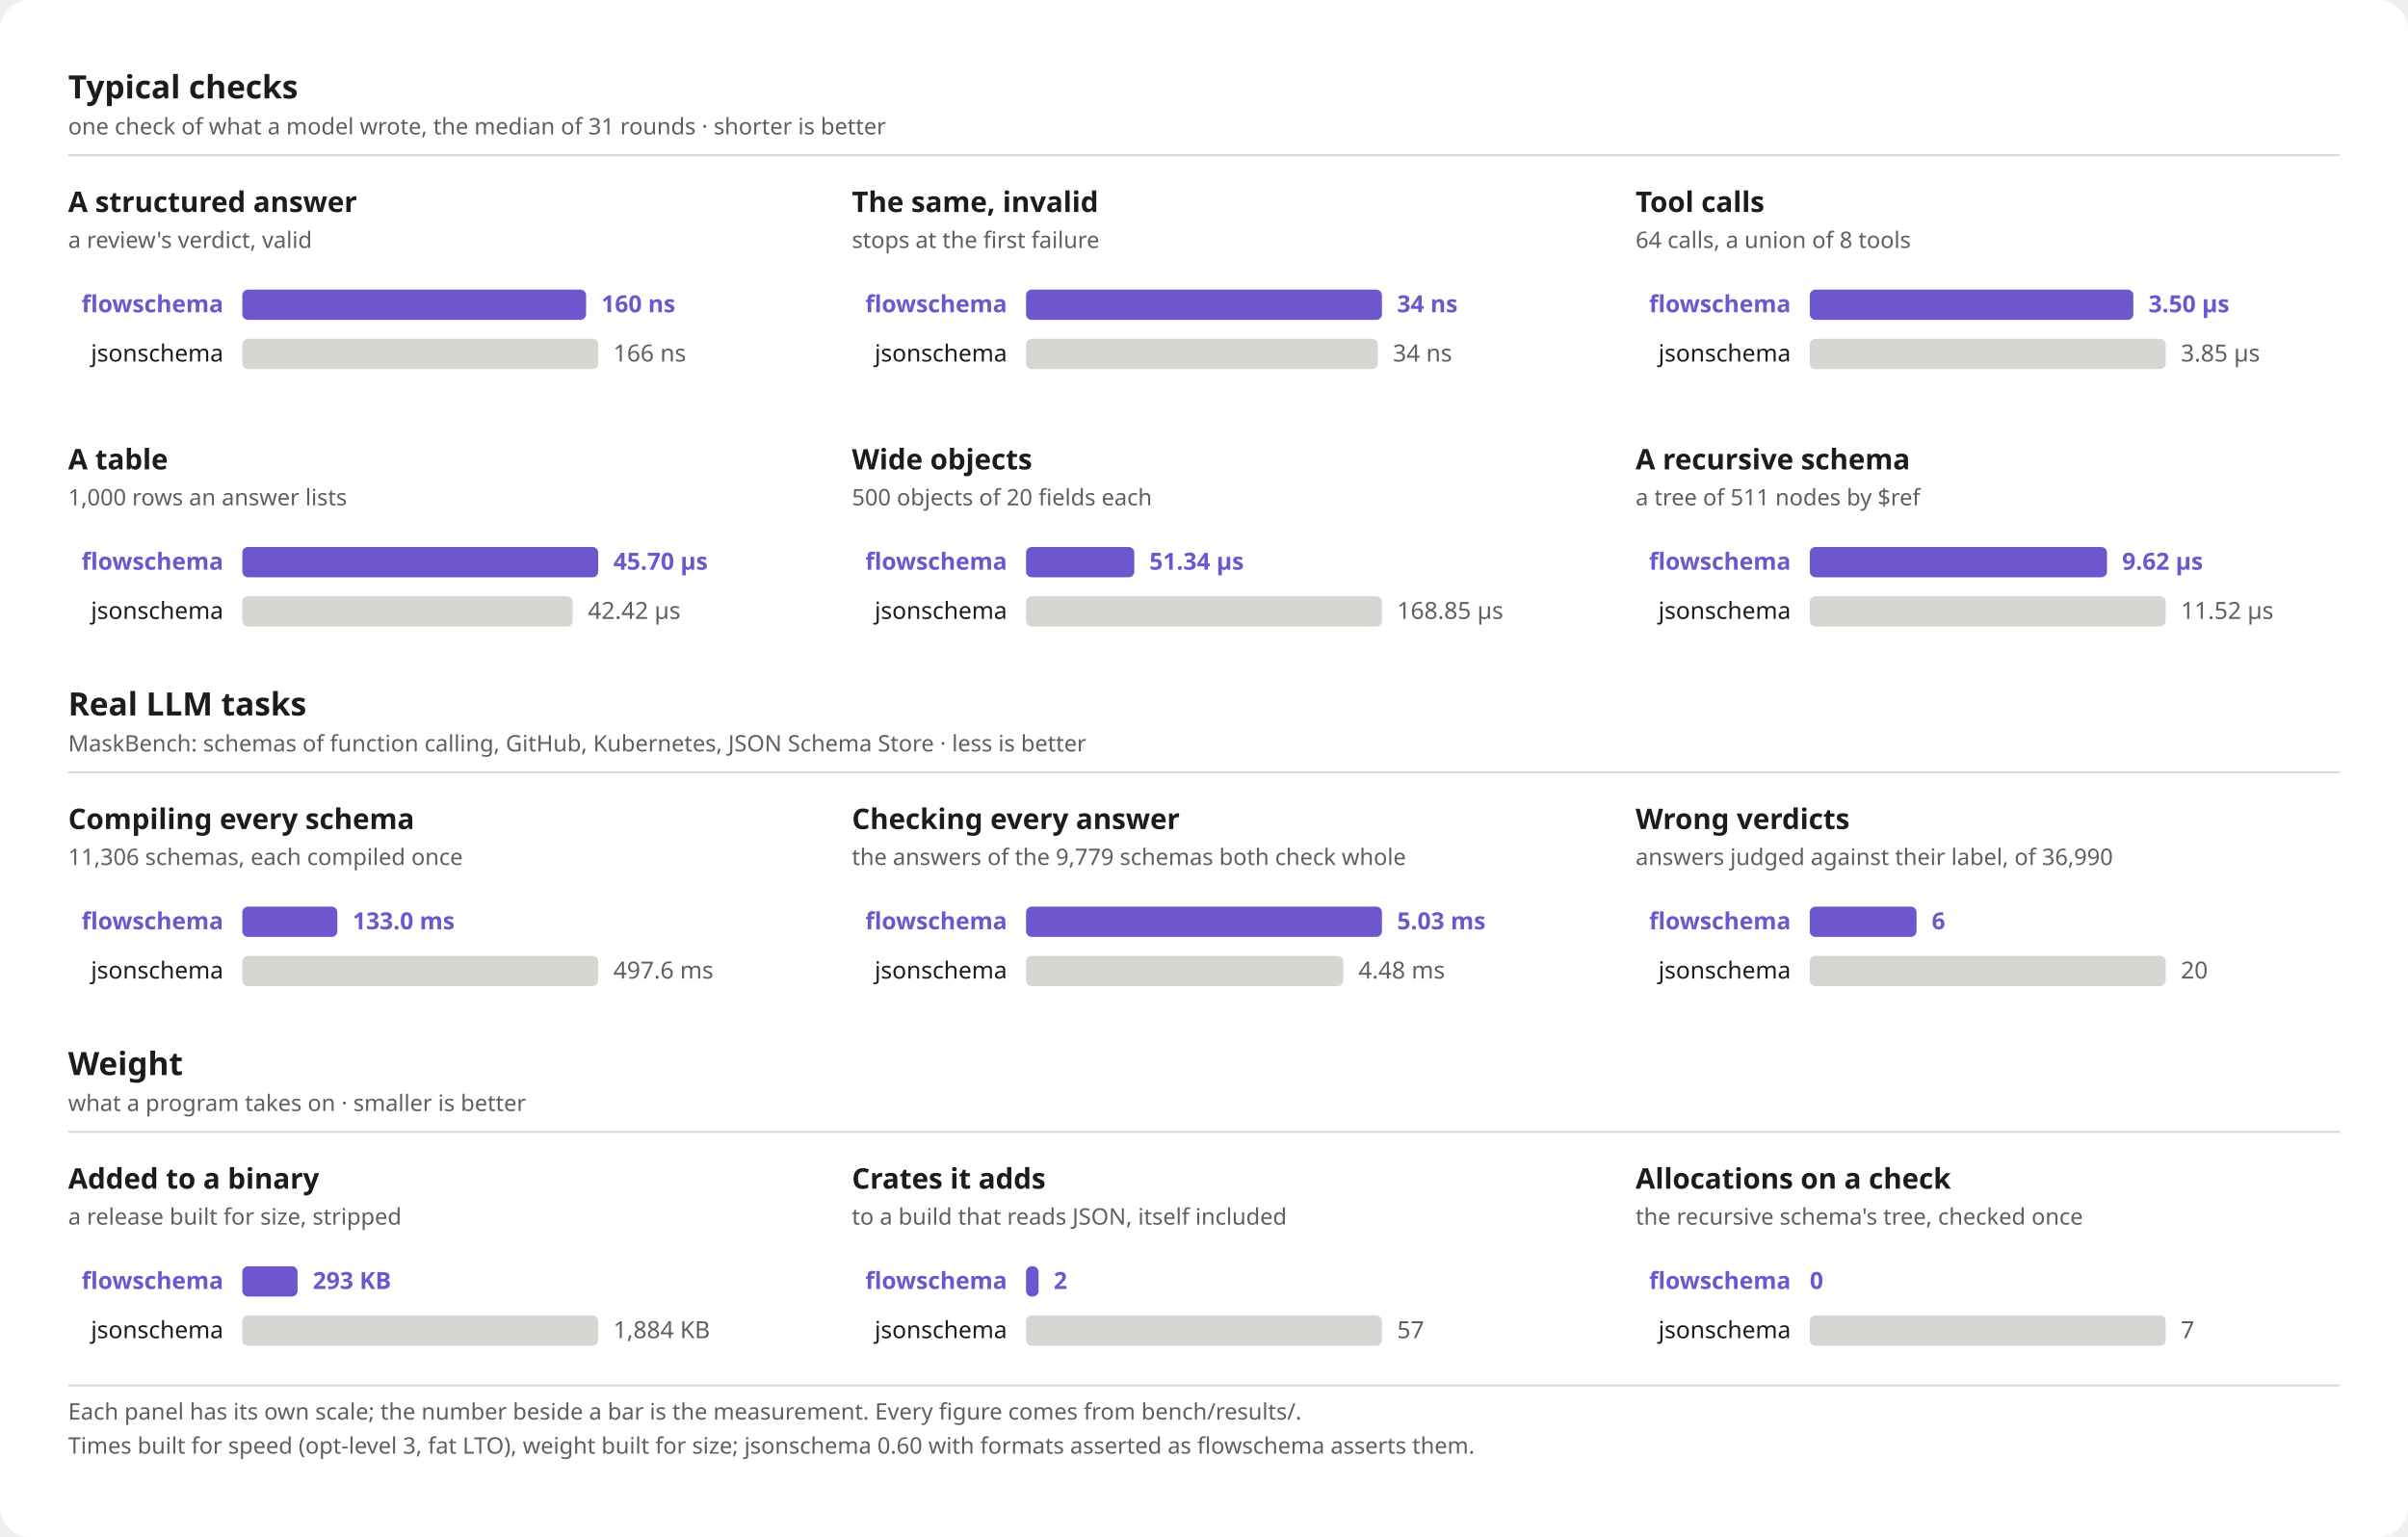
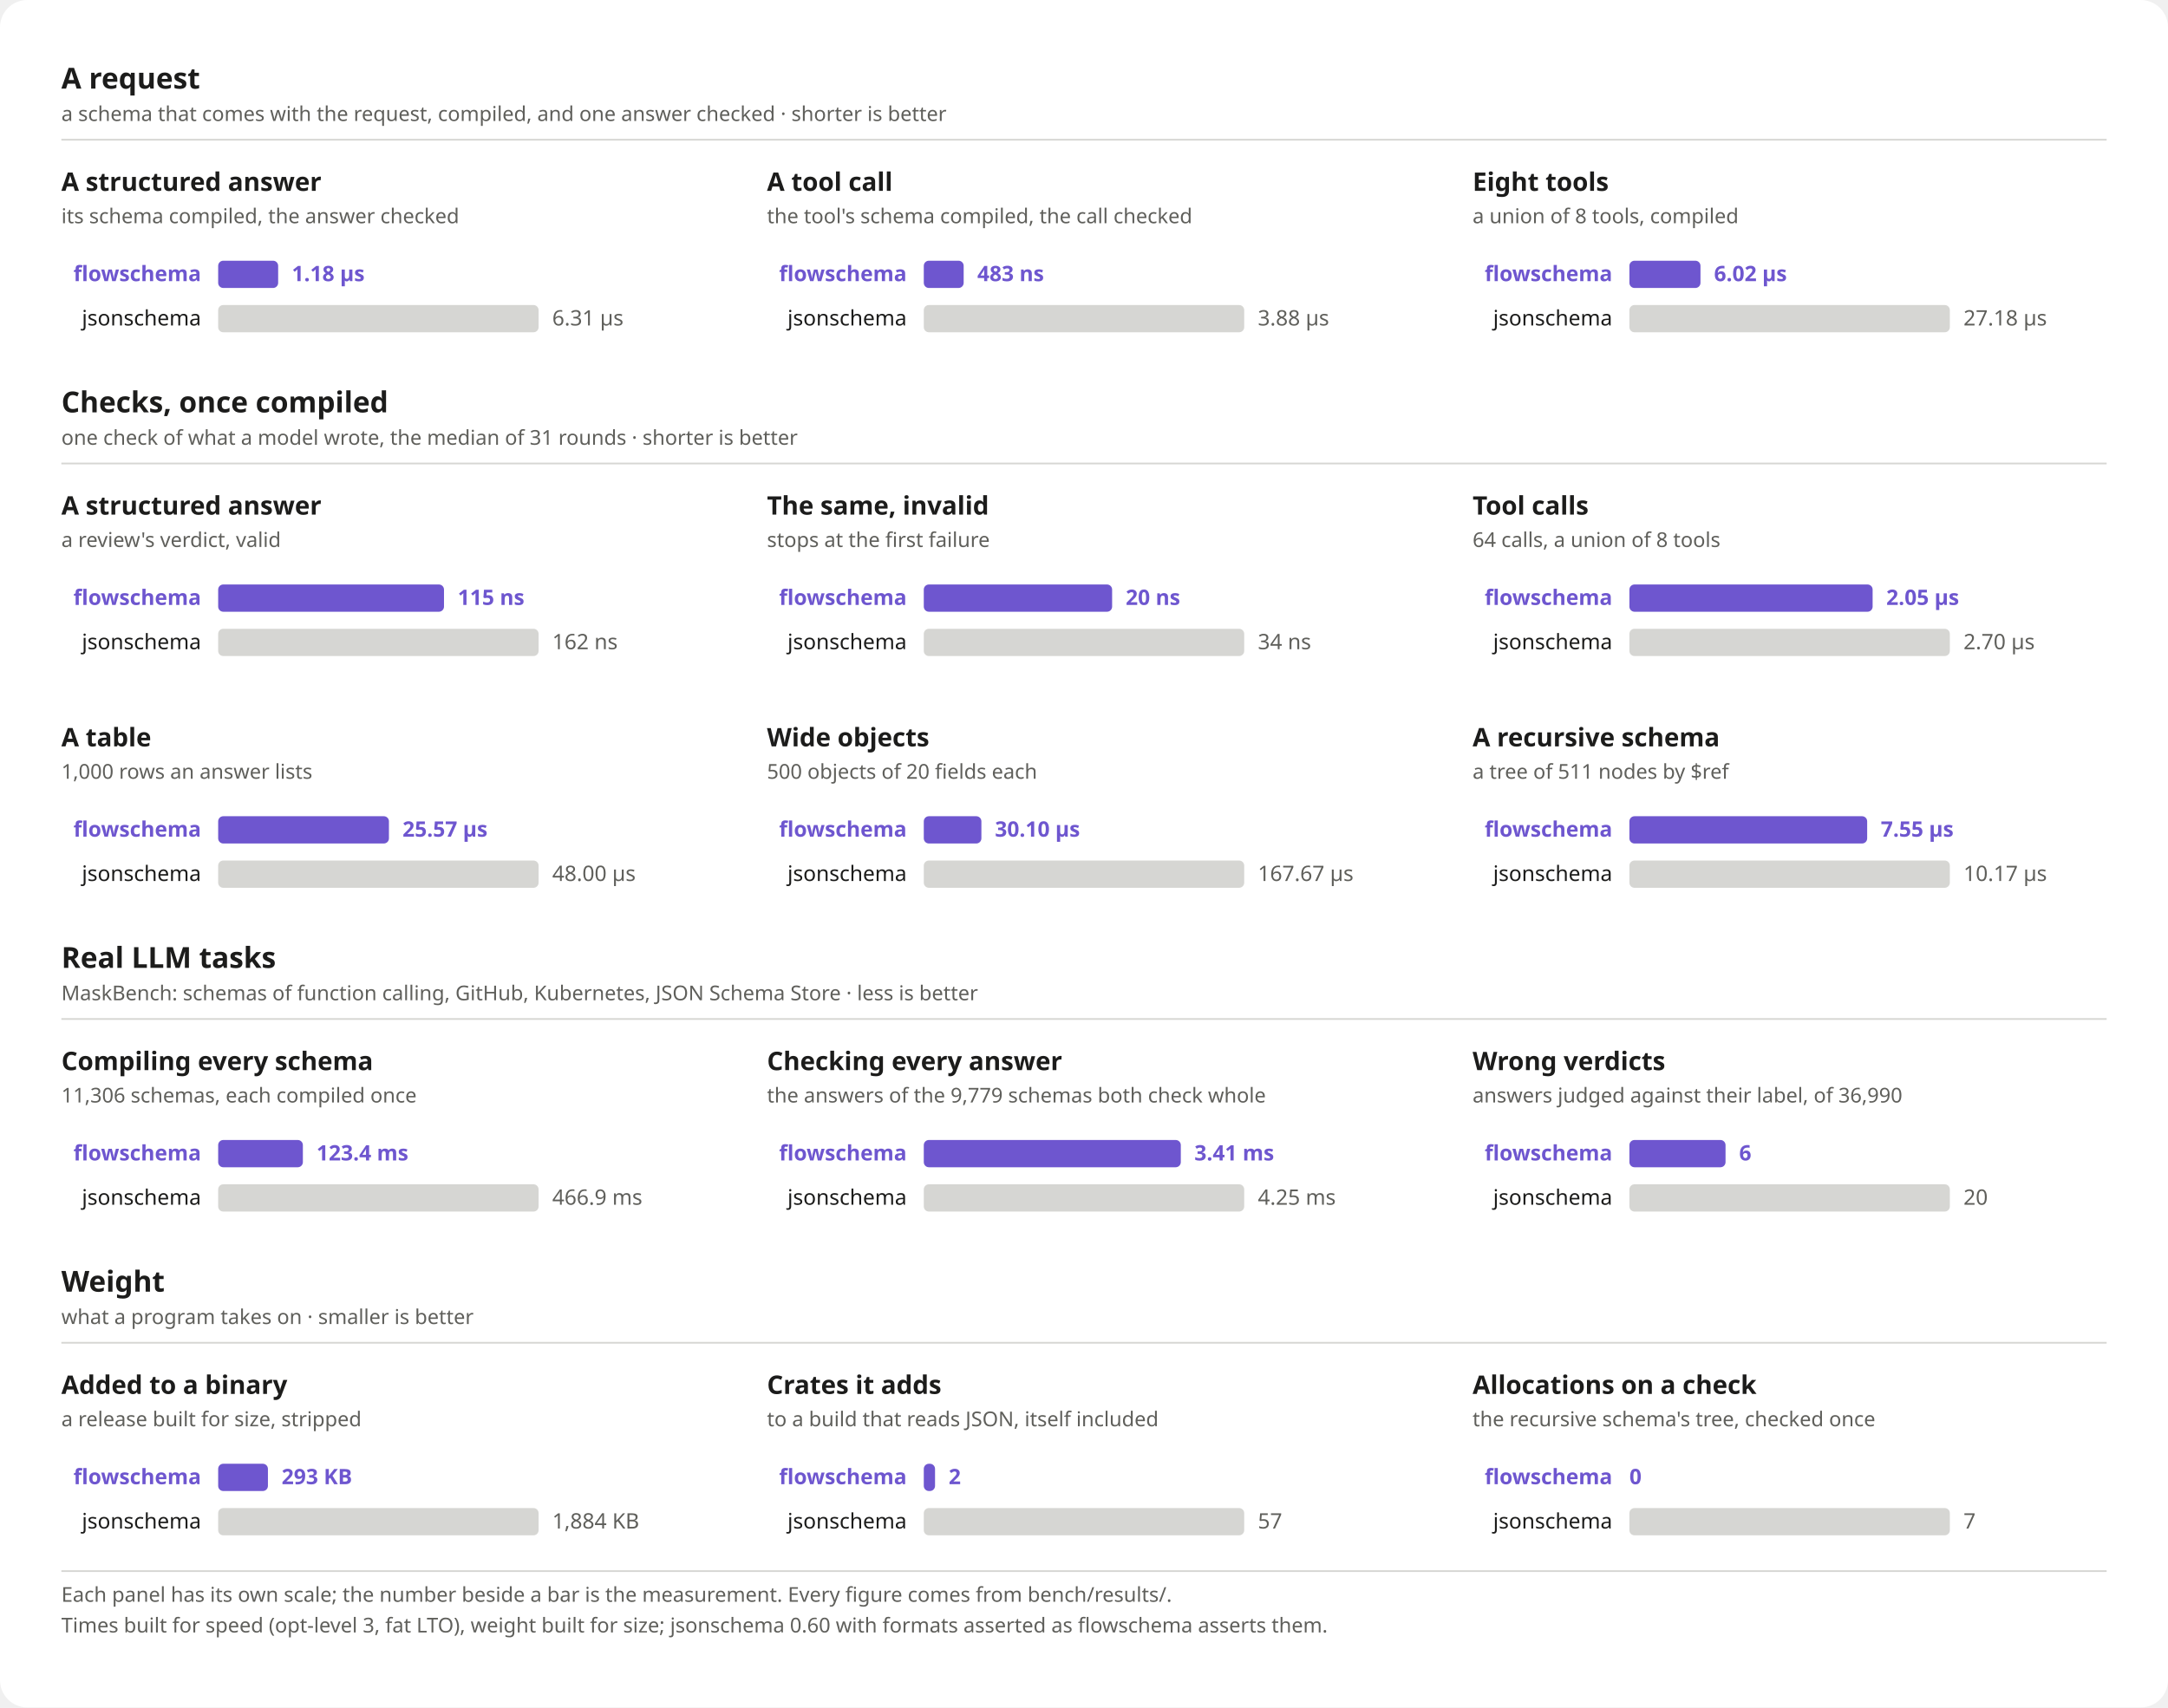
- <svg xmlns="http://www.w3.org/2000/svg" width="1272" height="812" viewBox="0 0 1272 812">
+ <svg xmlns="http://www.w3.org/2000/svg" width="1272" height="1002" viewBox="0 0 1272 1002">
  <defs>
    <style>
text { font-family: -apple-system, BlinkMacSystemFont, "Segoe UI", "Noto Sans", Helvetica, Arial, sans-serif; fill: #1c1c1b; }
.section { font-size: 17px; font-weight: 700; }
.title { font-size: 15px; font-weight: 600; }
.note { font-size: 12px; fill: #5f5f5b; }
.label, .value { font-size: 12.5px; }
.value { fill: #5f5f5b; font-variant-numeric: tabular-nums; }
.ours { font-size: 12.5px; font-weight: 600; fill: #6e56cf; font-variant-numeric: tabular-nums; }
</style>
  </defs>
-   <rect width="1272" height="812" rx="16" fill="#ffffff" />
+   <rect width="1272" height="1002" rx="16" fill="#ffffff" />
  <g transform="translate(36 36)">
-     <text x="0" y="16" class="section">Typical checks</text>
-     <text x="0" y="35" class="note">one check of what a model wrote, the median of 31 rounds · shorter is better</text>
+     <text x="0" y="16" class="section">A request</text>
+     <text x="0" y="35" class="note">a schema that comes with the request, compiled, and one answer checked · shorter is better</text>
    <line x1="0" y1="46" x2="1200" y2="46" stroke="#d6d6d3" />
    <text x="0" y="76" class="title">A structured answer</text>
-     <text x="0" y="95" class="note">a review's verdict, valid</text>
+     <text x="0" y="95" class="note">its schema compiled, the answer checked</text>
    <text x="82" y="129" text-anchor="end" class="ours">flowschema</text>
-     <rect x="92" y="117" width="181.6" height="16" rx="3" fill="#6e56cf" />
-     <text x="281.629" y="129" class="ours">160 ns</text>
+     <rect x="92" y="117" width="35.2" height="16" rx="3" fill="#6e56cf" />
+     <text x="135.211" y="129" class="ours">1.18 µs</text>
    <text x="82" y="155" text-anchor="end" class="label">jsonschema</text>
    <rect x="92" y="143" width="188.0" height="16" rx="3" fill="#d6d6d3" />
-     <text x="288" y="155" class="value">166 ns</text>
-     <text x="414" y="76" class="title">The same, invalid</text>
-     <text x="414" y="95" class="note">stops at the first failure</text>
+     <text x="288" y="155" class="value">6.31 µs</text>
+     <text x="414" y="76" class="title">A tool call</text>
+     <text x="414" y="95" class="note">the tool's schema compiled, the call checked</text>
    <text x="496" y="129" text-anchor="end" class="ours">flowschema</text>
-     <rect x="506" y="117" width="188.0" height="16" rx="3" fill="#6e56cf" />
-     <text x="702" y="129" class="ours">34 ns</text>
+     <rect x="506" y="117" width="23.4" height="16" rx="3" fill="#6e56cf" />
+     <text x="537.396" y="129" class="ours">483 ns</text>
    <text x="496" y="155" text-anchor="end" class="label">jsonschema</text>
-     <rect x="506" y="143" width="185.8" height="16" rx="3" fill="#d6d6d3" />
-     <text x="699.782" y="155" class="value">34 ns</text>
-     <text x="828" y="76" class="title">Tool calls</text>
-     <text x="828" y="95" class="note">64 calls, a union of 8 tools</text>
+     <rect x="506" y="143" width="188.0" height="16" rx="3" fill="#d6d6d3" />
+     <text x="702" y="155" class="value">3.88 µs</text>
+     <text x="828" y="76" class="title">Eight tools</text>
+     <text x="828" y="95" class="note">a union of 8 tools, compiled</text>
    <text x="910" y="129" text-anchor="end" class="ours">flowschema</text>
-     <rect x="920" y="117" width="170.9" height="16" rx="3" fill="#6e56cf" />
-     <text x="1098.915" y="129" class="ours">3.50 µs</text>
+     <rect x="920" y="117" width="41.7" height="16" rx="3" fill="#6e56cf" />
+     <text x="969.665" y="129" class="ours">6.02 µs</text>
    <text x="910" y="155" text-anchor="end" class="label">jsonschema</text>
    <rect x="920" y="143" width="188.0" height="16" rx="3" fill="#d6d6d3" />
-     <text x="1116" y="155" class="value">3.85 µs</text>
-     <text x="0" y="212" class="title">A table</text>
-     <text x="0" y="231" class="note">1,000 rows an answer lists</text>
-     <text x="82" y="265" text-anchor="end" class="ours">flowschema</text>
-     <rect x="92" y="253" width="188.0" height="16" rx="3" fill="#6e56cf" />
-     <text x="288" y="265" class="ours">45.70 µs</text>
-     <text x="82" y="291" text-anchor="end" class="label">jsonschema</text>
-     <rect x="92" y="279" width="174.5" height="16" rx="3" fill="#d6d6d3" />
-     <text x="274.527" y="291" class="value">42.42 µs</text>
-     <text x="414" y="212" class="title">Wide objects</text>
-     <text x="414" y="231" class="note">500 objects of 20 fields each</text>
-     <text x="496" y="265" text-anchor="end" class="ours">flowschema</text>
-     <rect x="506" y="253" width="57.2" height="16" rx="3" fill="#6e56cf" />
-     <text x="571.166" y="265" class="ours">51.34 µs</text>
-     <text x="496" y="291" text-anchor="end" class="label">jsonschema</text>
-     <rect x="506" y="279" width="188.0" height="16" rx="3" fill="#d6d6d3" />
-     <text x="702" y="291" class="value">168.85 µs</text>
-     <text x="828" y="212" class="title">A recursive schema</text>
-     <text x="828" y="231" class="note">a tree of 511 nodes by $ref</text>
-     <text x="910" y="265" text-anchor="end" class="ours">flowschema</text>
-     <rect x="920" y="253" width="157.0" height="16" rx="3" fill="#6e56cf" />
-     <text x="1084.984" y="265" class="ours">9.62 µs</text>
-     <text x="910" y="291" text-anchor="end" class="label">jsonschema</text>
-     <rect x="920" y="279" width="188.0" height="16" rx="3" fill="#d6d6d3" />
-     <text x="1116" y="291" class="value">11.52 µs</text>
-     <text x="0" y="342" class="section">Real LLM tasks</text>
-     <text x="0" y="361" class="note">MaskBench: schemas of function calling, GitHub, Kubernetes, JSON Schema Store · less is better</text>
-     <line x1="0" y1="372" x2="1200" y2="372" stroke="#d6d6d3" />
-     <text x="0" y="402" class="title">Compiling every schema</text>
-     <text x="0" y="421" class="note">11,306 schemas, each compiled once</text>
+     <text x="1116" y="155" class="value">27.18 µs</text>
+     <text x="0" y="206" class="section">Checks, once compiled</text>
+     <text x="0" y="225" class="note">one check of what a model wrote, the median of 31 rounds · shorter is better</text>
+     <line x1="0" y1="236" x2="1200" y2="236" stroke="#d6d6d3" />
+     <text x="0" y="266" class="title">A structured answer</text>
+     <text x="0" y="285" class="note">a review's verdict, valid</text>
+     <text x="82" y="319" text-anchor="end" class="ours">flowschema</text>
+     <rect x="92" y="307" width="132.5" height="16" rx="3" fill="#6e56cf" />
+     <text x="232.547" y="319" class="ours">115 ns</text>
+     <text x="82" y="345" text-anchor="end" class="label">jsonschema</text>
+     <rect x="92" y="333" width="188.0" height="16" rx="3" fill="#d6d6d3" />
+     <text x="288" y="345" class="value">162 ns</text>
+     <text x="414" y="266" class="title">The same, invalid</text>
+     <text x="414" y="285" class="note">stops at the first failure</text>
+     <text x="496" y="319" text-anchor="end" class="ours">flowschema</text>
+     <rect x="506" y="307" width="110.5" height="16" rx="3" fill="#6e56cf" />
+     <text x="624.471" y="319" class="ours">20 ns</text>
+     <text x="496" y="345" text-anchor="end" class="label">jsonschema</text>
+     <rect x="506" y="333" width="188.0" height="16" rx="3" fill="#d6d6d3" />
+     <text x="702" y="345" class="value">34 ns</text>
+     <text x="828" y="266" class="title">Tool calls</text>
+     <text x="828" y="285" class="note">64 calls, a union of 8 tools</text>
+     <text x="910" y="319" text-anchor="end" class="ours">flowschema</text>
+     <rect x="920" y="307" width="142.7" height="16" rx="3" fill="#6e56cf" />
+     <text x="1070.701" y="319" class="ours">2.05 µs</text>
+     <text x="910" y="345" text-anchor="end" class="label">jsonschema</text>
+     <rect x="920" y="333" width="188.0" height="16" rx="3" fill="#d6d6d3" />
+     <text x="1116" y="345" class="value">2.70 µs</text>
+     <text x="0" y="402" class="title">A table</text>
+     <text x="0" y="421" class="note">1,000 rows an answer lists</text>
    <text x="82" y="455" text-anchor="end" class="ours">flowschema</text>
-     <rect x="92" y="443" width="50.2" height="16" rx="3" fill="#6e56cf" />
-     <text x="150.243" y="455" class="ours">133.0 ms</text>
+     <rect x="92" y="443" width="100.2" height="16" rx="3" fill="#6e56cf" />
+     <text x="200.161" y="455" class="ours">25.57 µs</text>
    <text x="82" y="481" text-anchor="end" class="label">jsonschema</text>
    <rect x="92" y="469" width="188.0" height="16" rx="3" fill="#d6d6d3" />
-     <text x="288" y="481" class="value">497.6 ms</text>
-     <text x="414" y="402" class="title">Checking every answer</text>
-     <text x="414" y="421" class="note">the answers of the 9,779 schemas both check whole</text>
+     <text x="288" y="481" class="value">48.00 µs</text>
+     <text x="414" y="402" class="title">Wide objects</text>
+     <text x="414" y="421" class="note">500 objects of 20 fields each</text>
    <text x="496" y="455" text-anchor="end" class="ours">flowschema</text>
-     <rect x="506" y="443" width="188.0" height="16" rx="3" fill="#6e56cf" />
-     <text x="702" y="455" class="ours">5.03 ms</text>
+     <rect x="506" y="443" width="33.8" height="16" rx="3" fill="#6e56cf" />
+     <text x="547.752" y="455" class="ours">30.10 µs</text>
    <text x="496" y="481" text-anchor="end" class="label">jsonschema</text>
-     <rect x="506" y="469" width="167.6" height="16" rx="3" fill="#d6d6d3" />
-     <text x="681.563" y="481" class="value">4.48 ms</text>
-     <text x="828" y="402" class="title">Wrong verdicts</text>
-     <text x="828" y="421" class="note">answers judged against their label, of 36,990</text>
+     <rect x="506" y="469" width="188.0" height="16" rx="3" fill="#d6d6d3" />
+     <text x="702" y="481" class="value">167.67 µs</text>
+     <text x="828" y="402" class="title">A recursive schema</text>
+     <text x="828" y="421" class="note">a tree of 511 nodes by $ref</text>
    <text x="910" y="455" text-anchor="end" class="ours">flowschema</text>
-     <rect x="920" y="443" width="56.4" height="16" rx="3" fill="#6e56cf" />
-     <text x="984.4" y="455" class="ours">6</text>
+     <rect x="920" y="443" width="139.5" height="16" rx="3" fill="#6e56cf" />
+     <text x="1067.481" y="455" class="ours">7.55 µs</text>
    <text x="910" y="481" text-anchor="end" class="label">jsonschema</text>
    <rect x="920" y="469" width="188.0" height="16" rx="3" fill="#d6d6d3" />
-     <text x="1116" y="481" class="value">20</text>
-     <text x="0" y="532" class="section">Weight</text>
-     <text x="0" y="551" class="note">what a program takes on · smaller is better</text>
+     <text x="1116" y="481" class="value">10.17 µs</text>
+     <text x="0" y="532" class="section">Real LLM tasks</text>
+     <text x="0" y="551" class="note">MaskBench: schemas of function calling, GitHub, Kubernetes, JSON Schema Store · less is better</text>
    <line x1="0" y1="562" x2="1200" y2="562" stroke="#d6d6d3" />
-     <text x="0" y="592" class="title">Added to a binary</text>
-     <text x="0" y="611" class="note">a release built for size, stripped</text>
+     <text x="0" y="592" class="title">Compiling every schema</text>
+     <text x="0" y="611" class="note">11,306 schemas, each compiled once</text>
    <text x="82" y="645" text-anchor="end" class="ours">flowschema</text>
-     <rect x="92" y="633" width="29.2" height="16" rx="3" fill="#6e56cf" />
-     <text x="129.228" y="645" class="ours">293 KB</text>
+     <rect x="92" y="633" width="49.7" height="16" rx="3" fill="#6e56cf" />
+     <text x="149.693" y="645" class="ours">123.4 ms</text>
    <text x="82" y="671" text-anchor="end" class="label">jsonschema</text>
    <rect x="92" y="659" width="188.0" height="16" rx="3" fill="#d6d6d3" />
-     <text x="288" y="671" class="value">1,884 KB</text>
-     <text x="414" y="592" class="title">Crates it adds</text>
-     <text x="414" y="611" class="note">to a build that reads JSON, itself included</text>
+     <text x="288" y="671" class="value">466.9 ms</text>
+     <text x="414" y="592" class="title">Checking every answer</text>
+     <text x="414" y="611" class="note">the answers of the 9,779 schemas both check whole</text>
    <text x="496" y="645" text-anchor="end" class="ours">flowschema</text>
-     <rect x="506" y="633" width="6.6" height="16" rx="3" fill="#6e56cf" />
-     <text x="520.596" y="645" class="ours">2</text>
+     <rect x="506" y="633" width="150.8" height="16" rx="3" fill="#6e56cf" />
+     <text x="664.779" y="645" class="ours">3.41 ms</text>
    <text x="496" y="671" text-anchor="end" class="label">jsonschema</text>
    <rect x="506" y="659" width="188.0" height="16" rx="3" fill="#d6d6d3" />
-     <text x="702" y="671" class="value">57</text>
-     <text x="828" y="592" class="title">Allocations on a check</text>
-     <text x="828" y="611" class="note">the recursive schema's tree, checked once</text>
+     <text x="702" y="671" class="value">4.25 ms</text>
+     <text x="828" y="592" class="title">Wrong verdicts</text>
+     <text x="828" y="611" class="note">answers judged against their label, of 36,990</text>
    <text x="910" y="645" text-anchor="end" class="ours">flowschema</text>
-     <text x="920" y="645" class="ours">0</text>
+     <rect x="920" y="633" width="56.4" height="16" rx="3" fill="#6e56cf" />
+     <text x="984.4" y="645" class="ours">6</text>
    <text x="910" y="671" text-anchor="end" class="label">jsonschema</text>
    <rect x="920" y="659" width="188.0" height="16" rx="3" fill="#d6d6d3" />
-     <text x="1116" y="671" class="value">7</text>
-     <line x1="0" y1="696" x2="1200" y2="696" stroke="#d6d6d3" />
-     <text x="0" y="714" class="note">Each panel has its own scale; the number beside a bar is the measurement. Every figure comes from bench/results/.</text>
-     <text x="0" y="732" class="note">Times built for speed (opt-level 3, fat LTO), weight built for size; jsonschema 0.60 with formats asserted as flowschema asserts them.</text>
+     <text x="1116" y="671" class="value">20</text>
+     <text x="0" y="722" class="section">Weight</text>
+     <text x="0" y="741" class="note">what a program takes on · smaller is better</text>
+     <line x1="0" y1="752" x2="1200" y2="752" stroke="#d6d6d3" />
+     <text x="0" y="782" class="title">Added to a binary</text>
+     <text x="0" y="801" class="note">a release built for size, stripped</text>
+     <text x="82" y="835" text-anchor="end" class="ours">flowschema</text>
+     <rect x="92" y="823" width="29.2" height="16" rx="3" fill="#6e56cf" />
+     <text x="129.225" y="835" class="ours">293 KB</text>
+     <text x="82" y="861" text-anchor="end" class="label">jsonschema</text>
+     <rect x="92" y="849" width="188.0" height="16" rx="3" fill="#d6d6d3" />
+     <text x="288" y="861" class="value">1,884 KB</text>
+     <text x="414" y="782" class="title">Crates it adds</text>
+     <text x="414" y="801" class="note">to a build that reads JSON, itself included</text>
+     <text x="496" y="835" text-anchor="end" class="ours">flowschema</text>
+     <rect x="506" y="823" width="6.6" height="16" rx="3" fill="#6e56cf" />
+     <text x="520.596" y="835" class="ours">2</text>
+     <text x="496" y="861" text-anchor="end" class="label">jsonschema</text>
+     <rect x="506" y="849" width="188.0" height="16" rx="3" fill="#d6d6d3" />
+     <text x="702" y="861" class="value">57</text>
+     <text x="828" y="782" class="title">Allocations on a check</text>
+     <text x="828" y="801" class="note">the recursive schema's tree, checked once</text>
+     <text x="910" y="835" text-anchor="end" class="ours">flowschema</text>
+     <text x="920" y="835" class="ours">0</text>
+     <text x="910" y="861" text-anchor="end" class="label">jsonschema</text>
+     <rect x="920" y="849" width="188.0" height="16" rx="3" fill="#d6d6d3" />
+     <text x="1116" y="861" class="value">7</text>
+     <line x1="0" y1="886" x2="1200" y2="886" stroke="#d6d6d3" />
+     <text x="0" y="904" class="note">Each panel has its own scale; the number beside a bar is the measurement. Every figure comes from bench/results/.</text>
+     <text x="0" y="922" class="note">Times built for speed (opt-level 3, fat LTO), weight built for size; jsonschema 0.60 with formats asserted as flowschema asserts them.</text>
  </g>
</svg>
